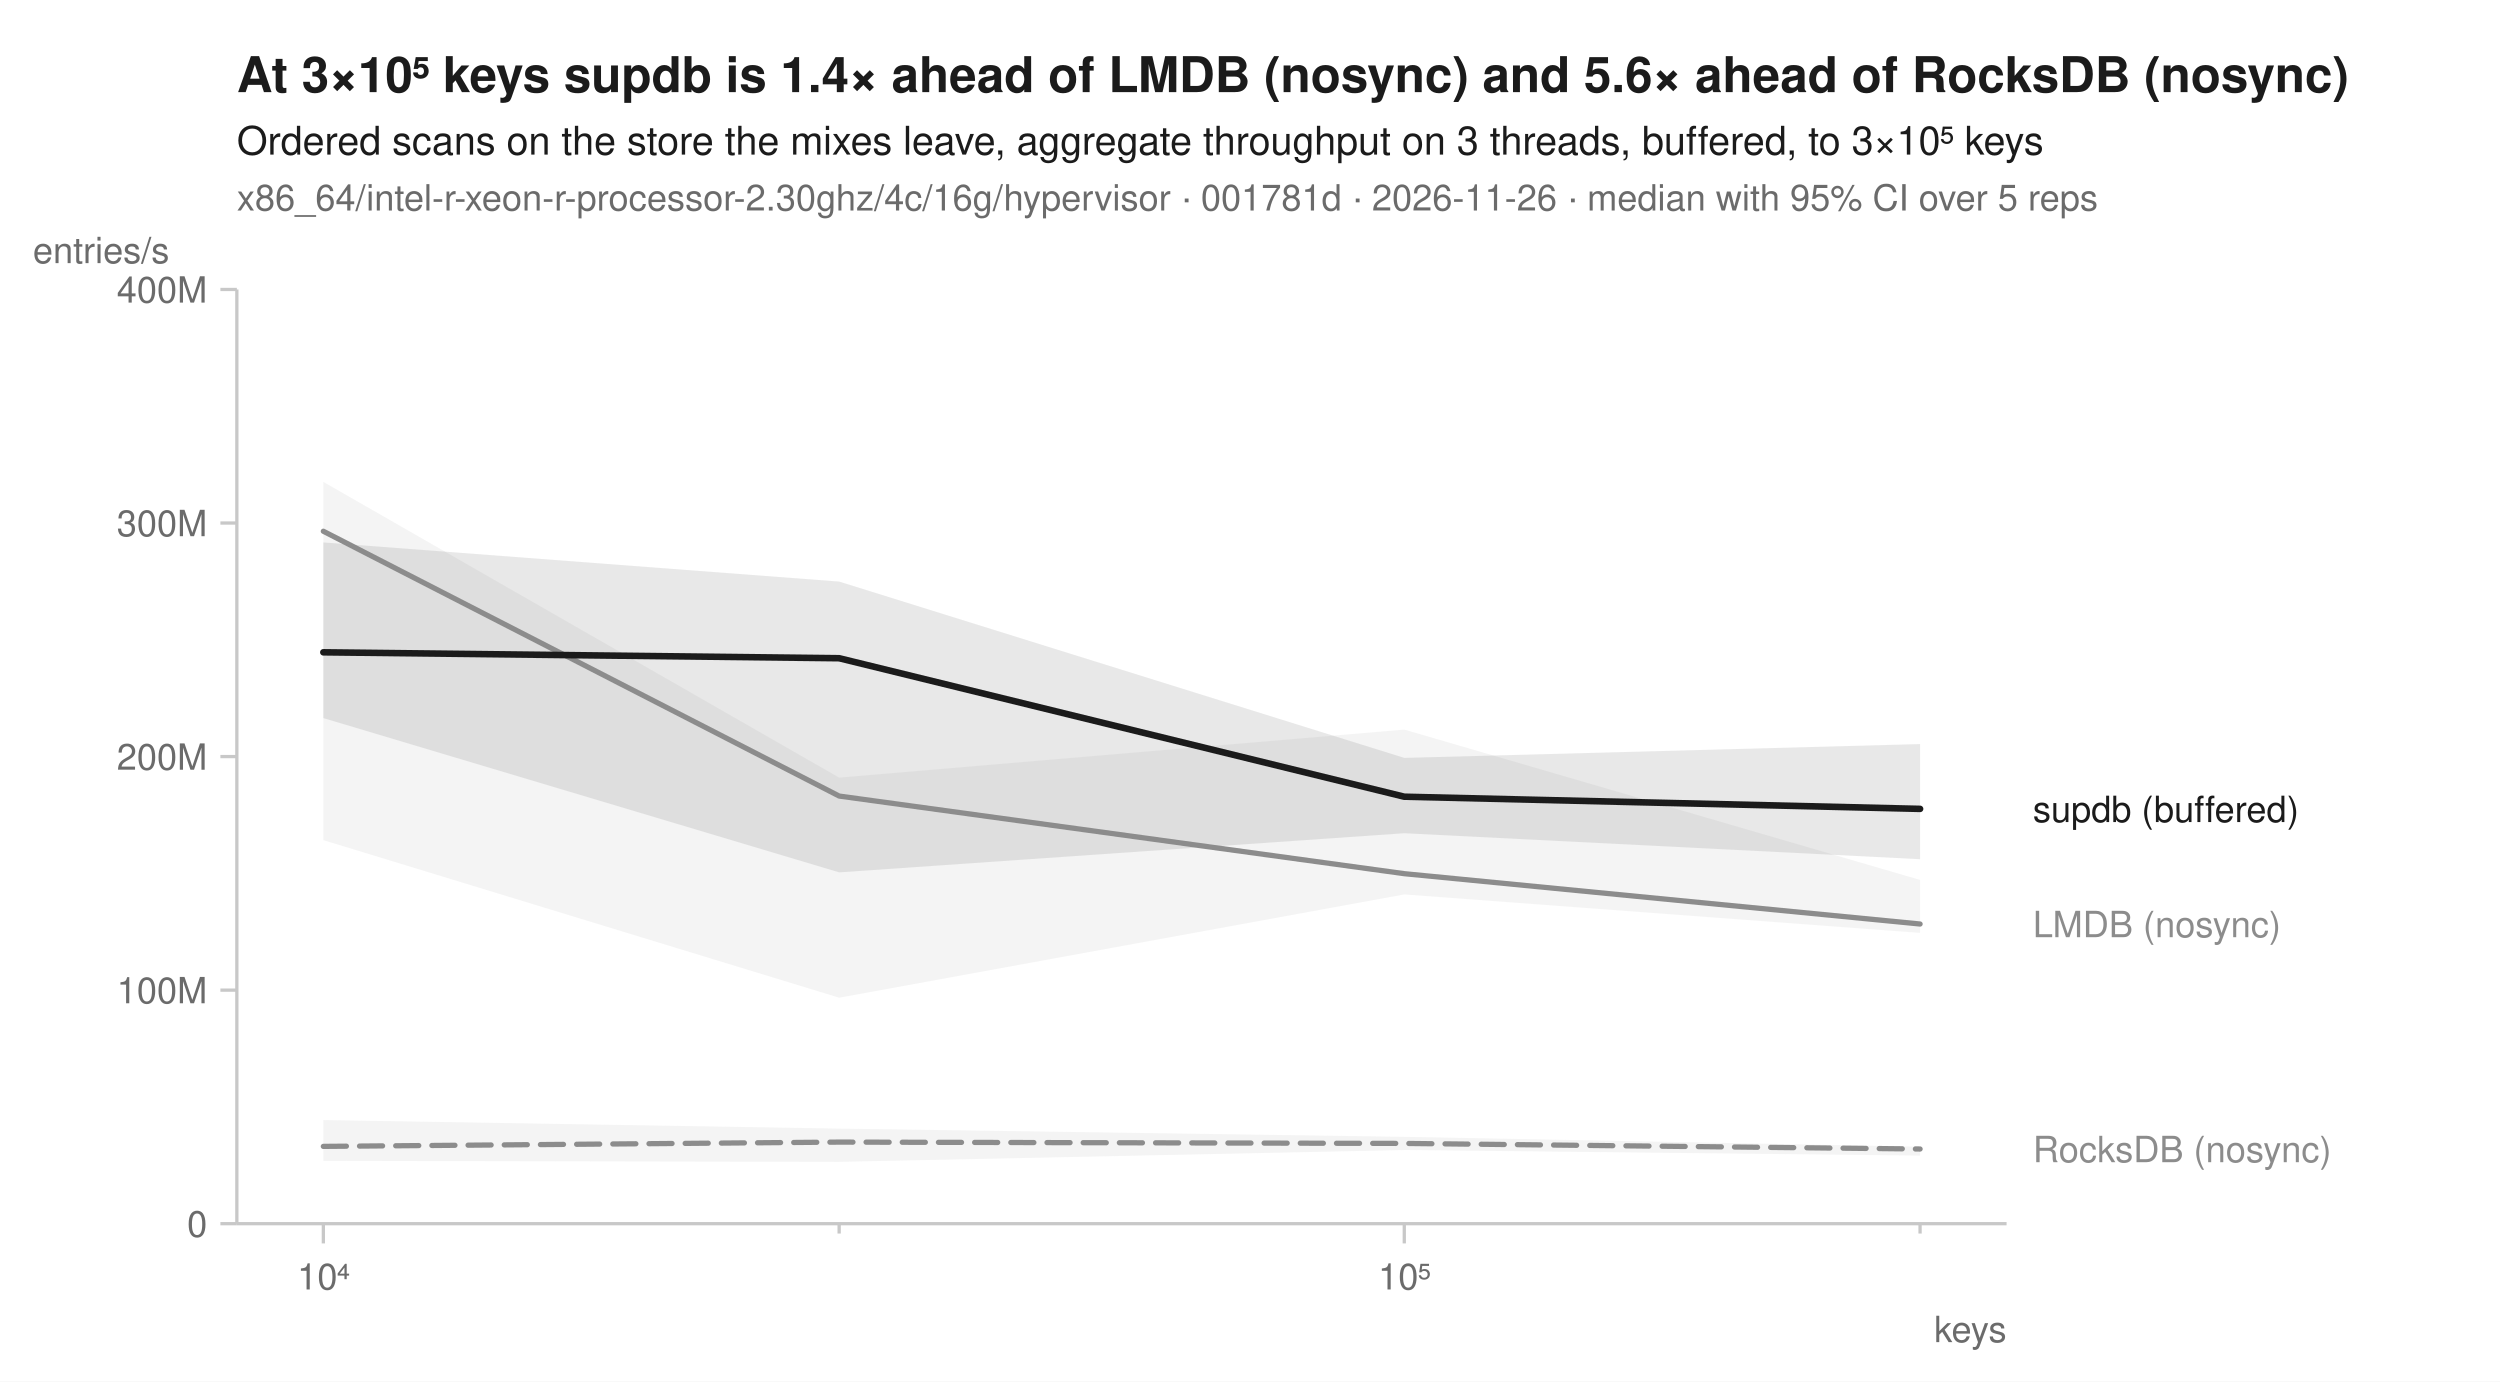
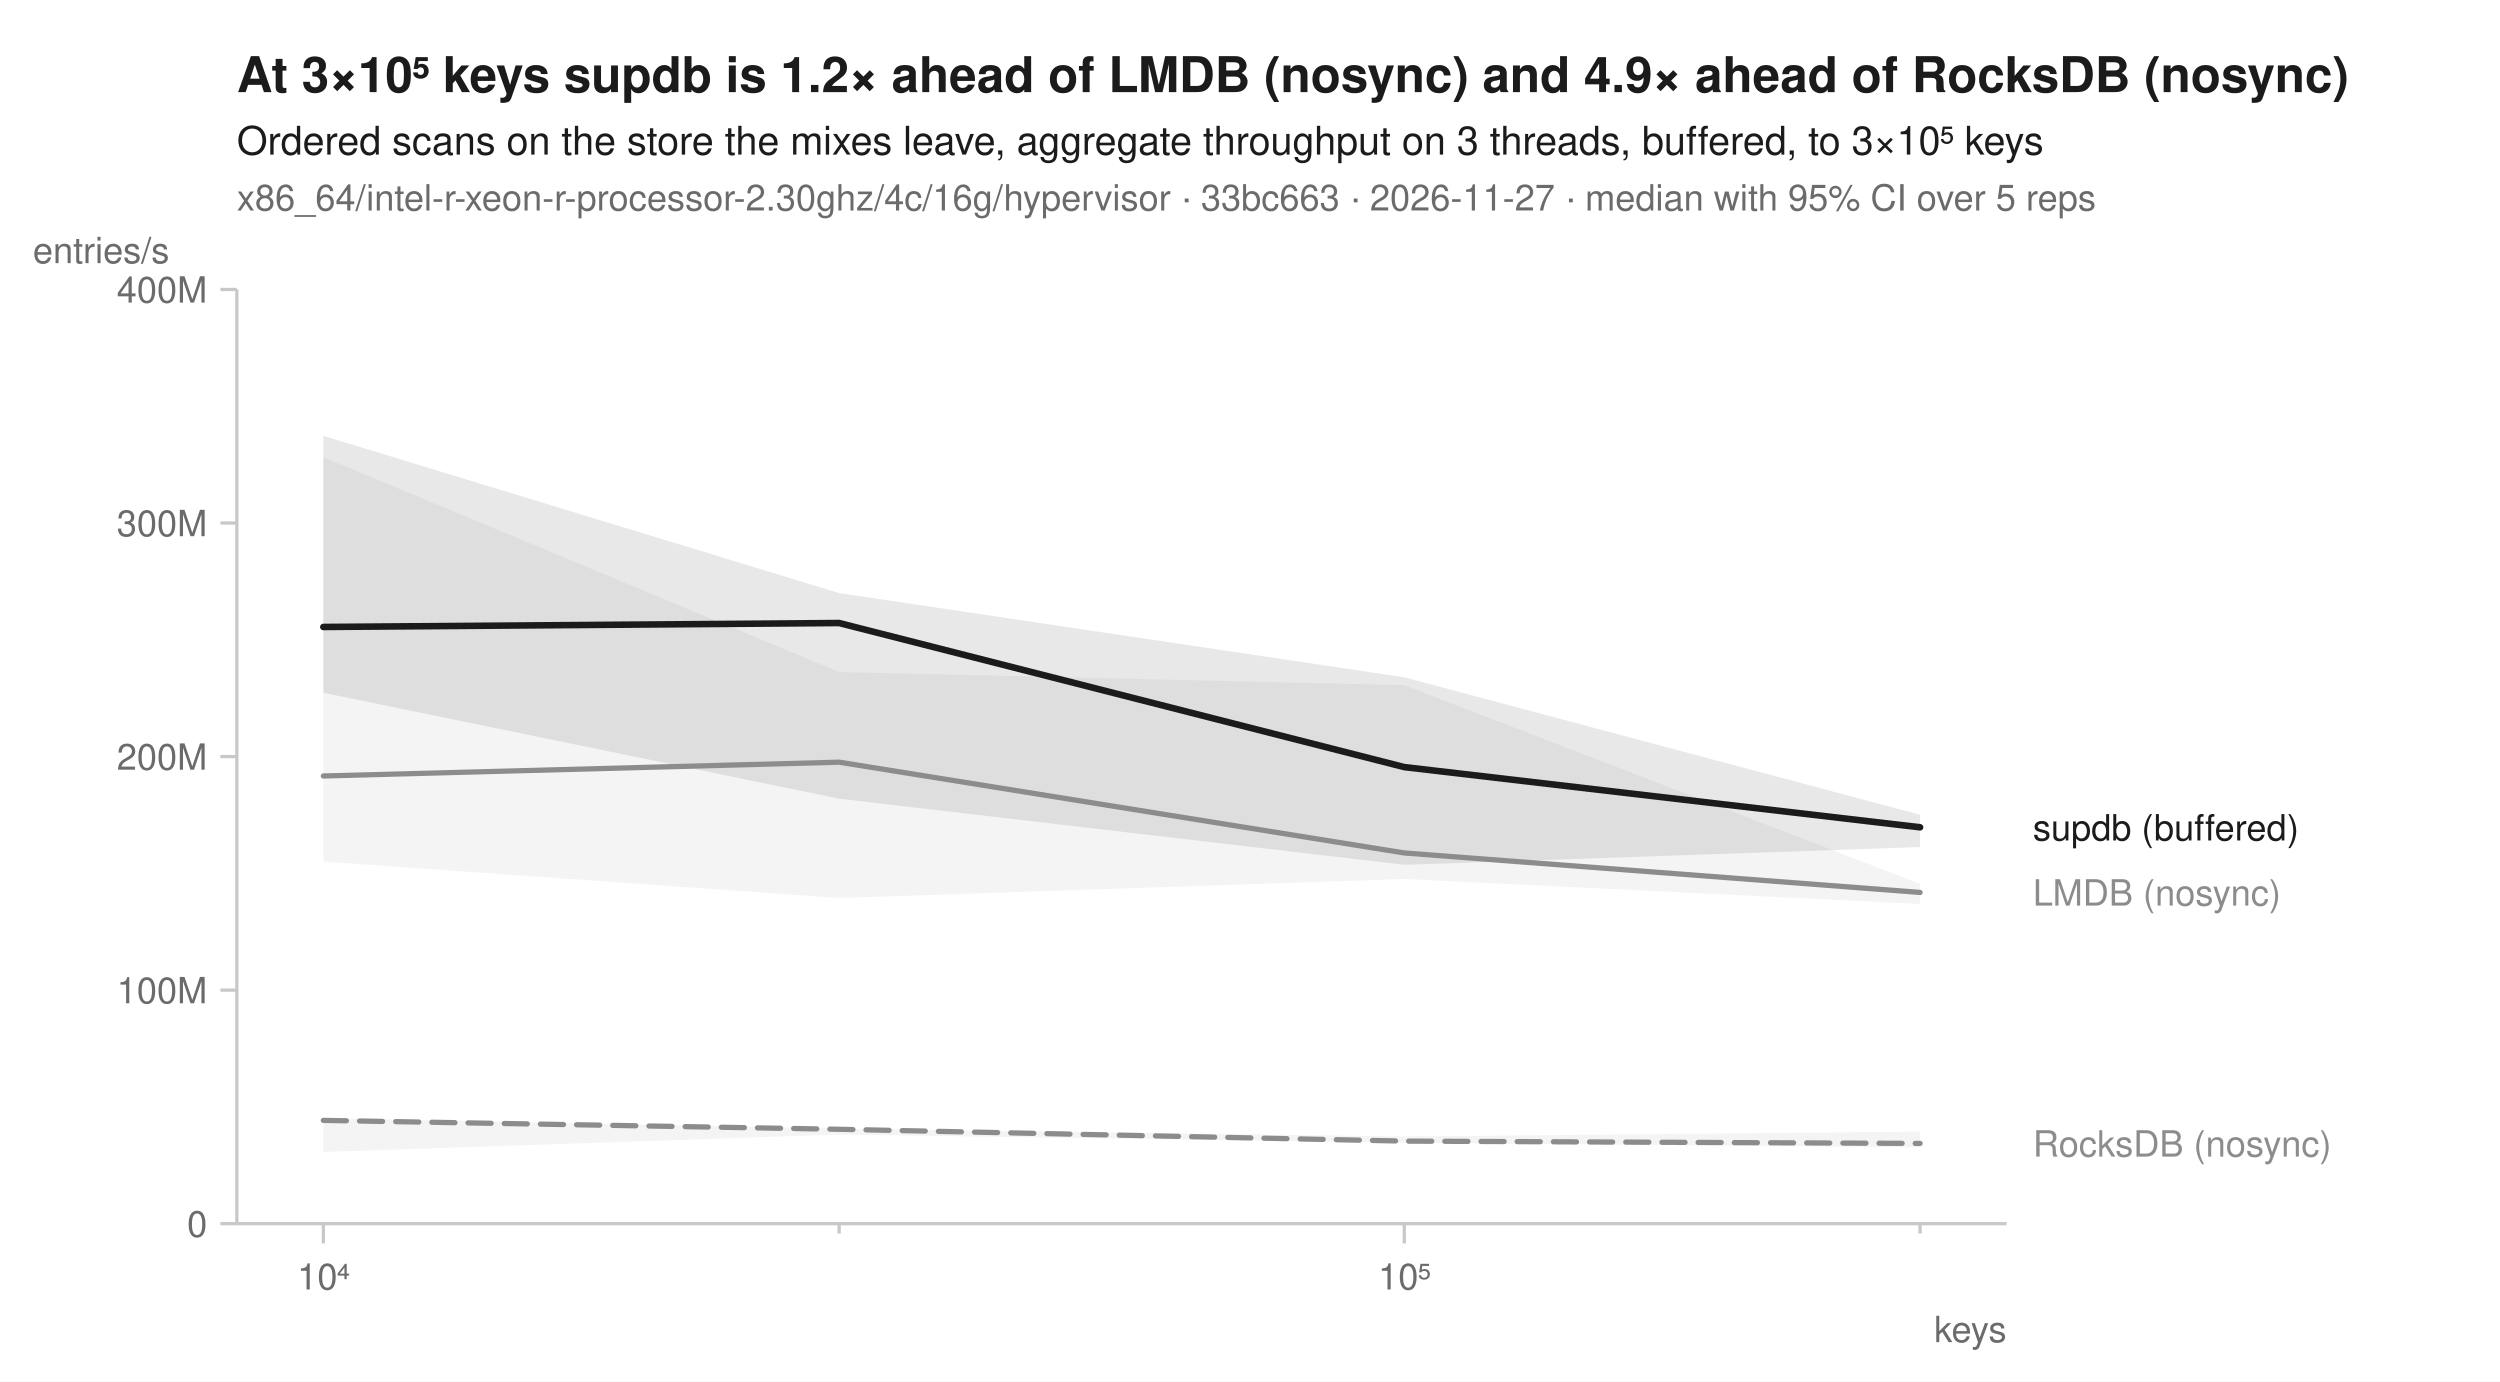
<svg xmlns="http://www.w3.org/2000/svg" width="760" height="420" viewBox="0 0 760 420" font-family="-apple-system, BlinkMacSystemFont, 'Segoe UI', Helvetica, Arial, sans-serif" fill="#1b1b1b">
  <rect width="760" height="420" fill="white" />
-   <text x="72" y="28" font-size="15" font-weight="600">At 3×10⁵ keys supdb is 1.4× ahead of LMDB (nosync) and 5.6× ahead of RocksDB (nosync)</text>
+   <text x="72" y="28" font-size="15" font-weight="600">At 3×10⁵ keys supdb is 1.2× ahead of LMDB (nosync) and 4.9× ahead of RocksDB (nosync)</text>
  <text x="72" y="47" font-size="12">Ordered scans on the store the mixes leave, aggregate throughput on 3 threads, buffered, to 3×10⁵ keys</text>
-   <text x="72" y="64" font-size="11" fill="#6b6b6b">x86_64/intel-r-xeon-r-processor-2.30ghz/4c/16g/hypervisor · 001781d · 2026-11-26 · median with 95% CI over 5 reps</text>
+   <text x="72" y="64" font-size="11" fill="#6b6b6b">x86_64/intel-r-xeon-r-processor-2.30ghz/4c/16g/hypervisor · 33bc663 · 2026-11-27 · median with 95% CI over 5 reps</text>
  <line x1="72" y1="372" x2="610" y2="372" stroke="#c8c8c8" stroke-width="1" />
  <line x1="72" y1="88" x2="72" y2="372" stroke="#c8c8c8" stroke-width="1" />
  <line x1="98.3" y1="372" x2="98.3" y2="378" stroke="#c8c8c8" stroke-width="1" />
  <text x="98.3" y="392" font-size="11" text-anchor="middle" fill="#6b6b6b">10⁴</text>
  <line x1="255.1" y1="372" x2="255.1" y2="375" stroke="#c8c8c8" stroke-width="1" />
  <line x1="426.9" y1="372" x2="426.9" y2="378" stroke="#c8c8c8" stroke-width="1" />
  <text x="426.9" y="392" font-size="11" text-anchor="middle" fill="#6b6b6b">10⁵</text>
  <line x1="583.7" y1="372" x2="583.7" y2="375" stroke="#c8c8c8" stroke-width="1" />
  <text x="610" y="408" font-size="11" text-anchor="end" fill="#6b6b6b">keys</text>
  <line x1="67" y1="372.0" x2="72" y2="372.0" stroke="#c8c8c8" stroke-width="1" />
  <text x="63" y="376.0" font-size="11" text-anchor="end" fill="#6b6b6b">0</text>
  <line x1="67" y1="301.0" x2="72" y2="301.0" stroke="#c8c8c8" stroke-width="1" />
  <text x="63" y="305.0" font-size="11" text-anchor="end" fill="#6b6b6b">100M</text>
  <line x1="67" y1="230.0" x2="72" y2="230.0" stroke="#c8c8c8" stroke-width="1" />
  <text x="63" y="234.0" font-size="11" text-anchor="end" fill="#6b6b6b">200M</text>
  <line x1="67" y1="159.0" x2="72" y2="159.0" stroke="#c8c8c8" stroke-width="1" />
  <text x="63" y="163.0" font-size="11" text-anchor="end" fill="#6b6b6b">300M</text>
  <line x1="67" y1="88.0" x2="72" y2="88.0" stroke="#c8c8c8" stroke-width="1" />
  <text x="63" y="92.0" font-size="11" text-anchor="end" fill="#6b6b6b">400M</text>
  <text x="10" y="80" font-size="11" text-anchor="start" fill="#6b6b6b">entries/s</text>
-   <path d="M98.3,340.5 L255.1,343.1 L426.9,345.6 L583.7,348.6 L583.7,351.3 L426.9,349.6 L255.1,353.2 L98.3,352.9 Z" fill="#8c8c8c" fill-opacity="0.10" />
-   <path d="M98.3,146.5 L255.1,236.4 L426.9,221.8 L583.7,267.5 L583.7,283.6 L426.9,271.9 L255.1,303.3 L98.3,255.4 Z" fill="#8c8c8c" fill-opacity="0.10" />
-   <path d="M98.3,164.9 L255.1,176.8 L426.9,230.4 L583.7,226.2 L583.7,261.2 L426.9,253.3 L255.1,265.2 L98.3,218.3 Z" fill="#1b1b1b" fill-opacity="0.10" />
-   <path d="M98.3,348.5 L255.1,347.2 L426.9,347.6 L583.7,349.3 " fill="none" stroke="#8c8c8c" stroke-width="1.6" stroke-linejoin="round" stroke-linecap="round" stroke-dasharray="7,4" />
-   <path d="M98.3,161.5 L255.1,242.0 L426.9,265.6 L583.7,280.9 " fill="none" stroke="#8c8c8c" stroke-width="1.6" stroke-linejoin="round" stroke-linecap="round" />
-   <path d="M98.3,198.3 L255.1,200.1 L426.9,242.2 L583.7,245.9 " fill="none" stroke="#1b1b1b" stroke-width="2" stroke-linejoin="round" stroke-linecap="round" />
-   <text x="618.0" y="249.9" font-size="11" fill="#1b1b1b">supdb (buffered)</text>
-   <text x="618.0" y="284.9" font-size="11" fill="#8c8c8c">LMDB (nosync)</text>
-   <text x="618.0" y="353.3" font-size="11" fill="#8c8c8c">RocksDB (nosync)</text>
+   <path d="M98.3,339.9 L255.1,343.1 L426.9,345.5 L583.7,344.0 L583.7,348.8 L426.9,347.4 L255.1,344.9 L98.3,350.2 Z" fill="#8c8c8c" fill-opacity="0.10" />
+   <path d="M98.3,139.0 L255.1,204.3 L426.9,208.3 L583.7,268.7 L583.7,274.8 L426.9,267.2 L255.1,273.0 L98.3,261.9 Z" fill="#8c8c8c" fill-opacity="0.10" />
+   <path d="M98.3,132.5 L255.1,180.3 L426.9,205.9 L583.7,247.7 L583.7,257.5 L426.9,262.9 L255.1,242.8 L98.3,210.6 Z" fill="#1b1b1b" fill-opacity="0.10" />
+   <path d="M98.3,340.6 L255.1,343.3 L426.9,346.9 L583.7,347.6 " fill="none" stroke="#8c8c8c" stroke-width="1.6" stroke-linejoin="round" stroke-linecap="round" stroke-dasharray="7,4" />
+   <path d="M98.3,235.9 L255.1,231.7 L426.9,259.3 L583.7,271.3 " fill="none" stroke="#8c8c8c" stroke-width="1.6" stroke-linejoin="round" stroke-linecap="round" />
+   <path d="M98.3,190.6 L255.1,189.4 L426.9,233.2 L583.7,251.5 " fill="none" stroke="#1b1b1b" stroke-width="2" stroke-linejoin="round" stroke-linecap="round" />
+   <text x="618.0" y="255.5" font-size="11" fill="#1b1b1b">supdb (buffered)</text>
+   <text x="618.0" y="275.3" font-size="11" fill="#8c8c8c">LMDB (nosync)</text>
+   <text x="618.0" y="351.6" font-size="11" fill="#8c8c8c">RocksDB (nosync)</text>
</svg>
